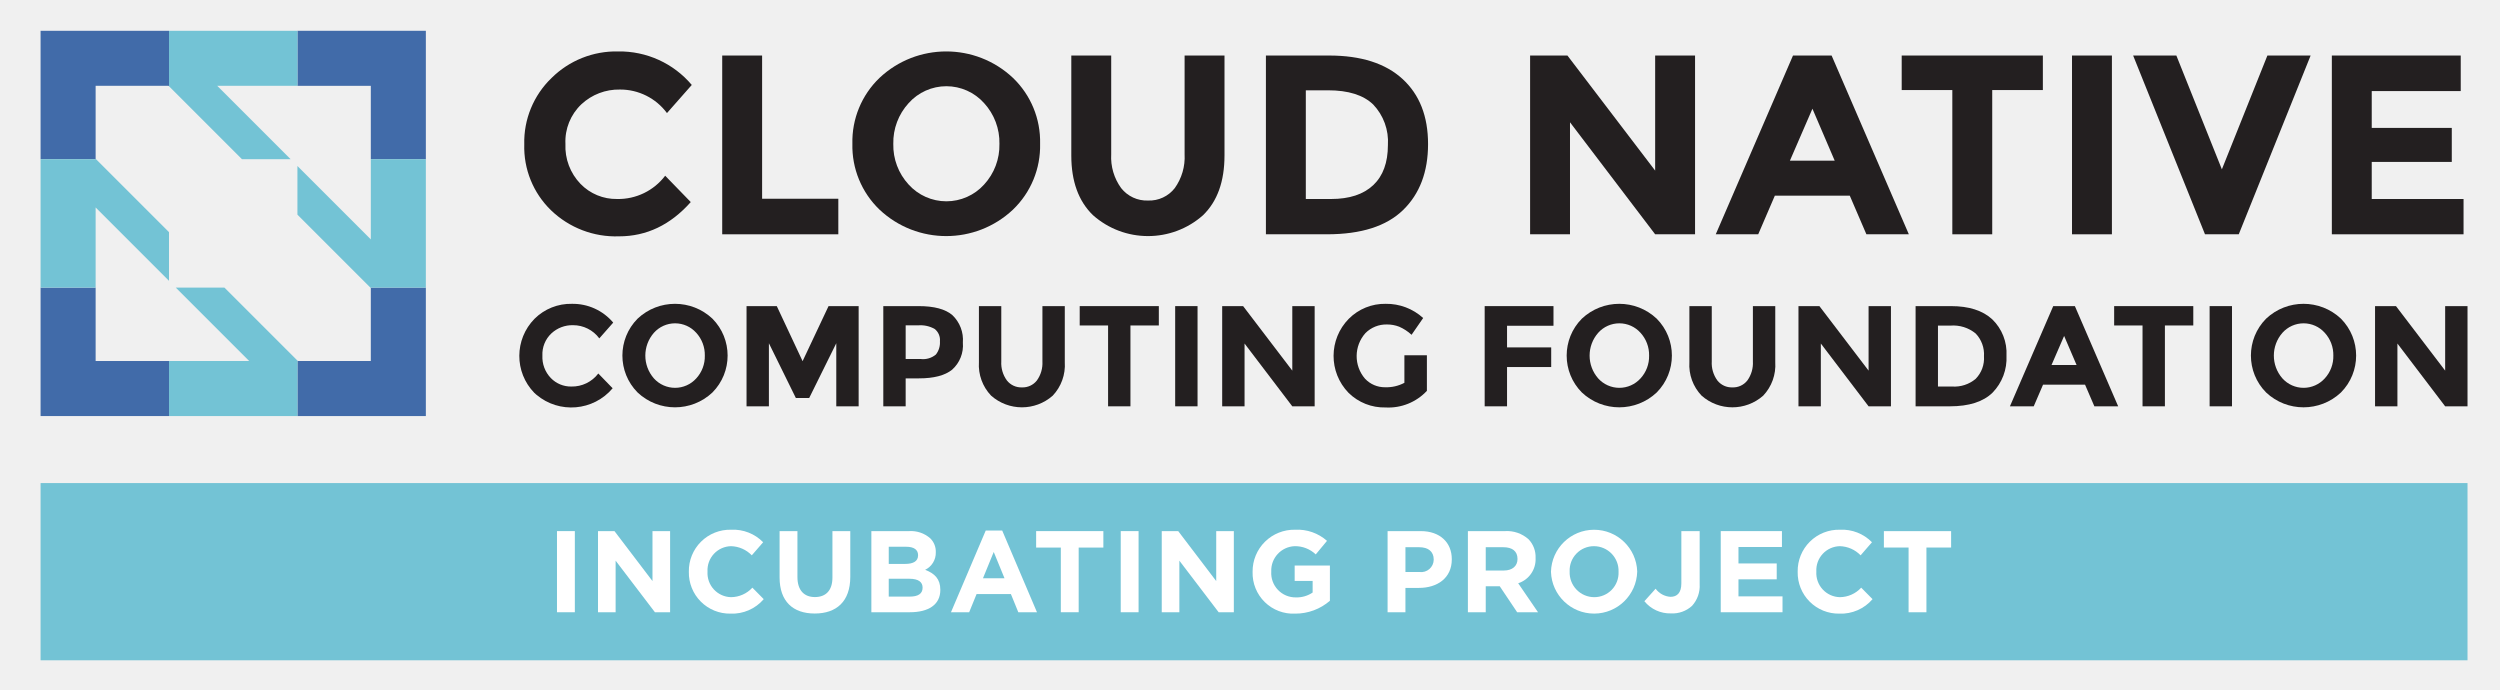
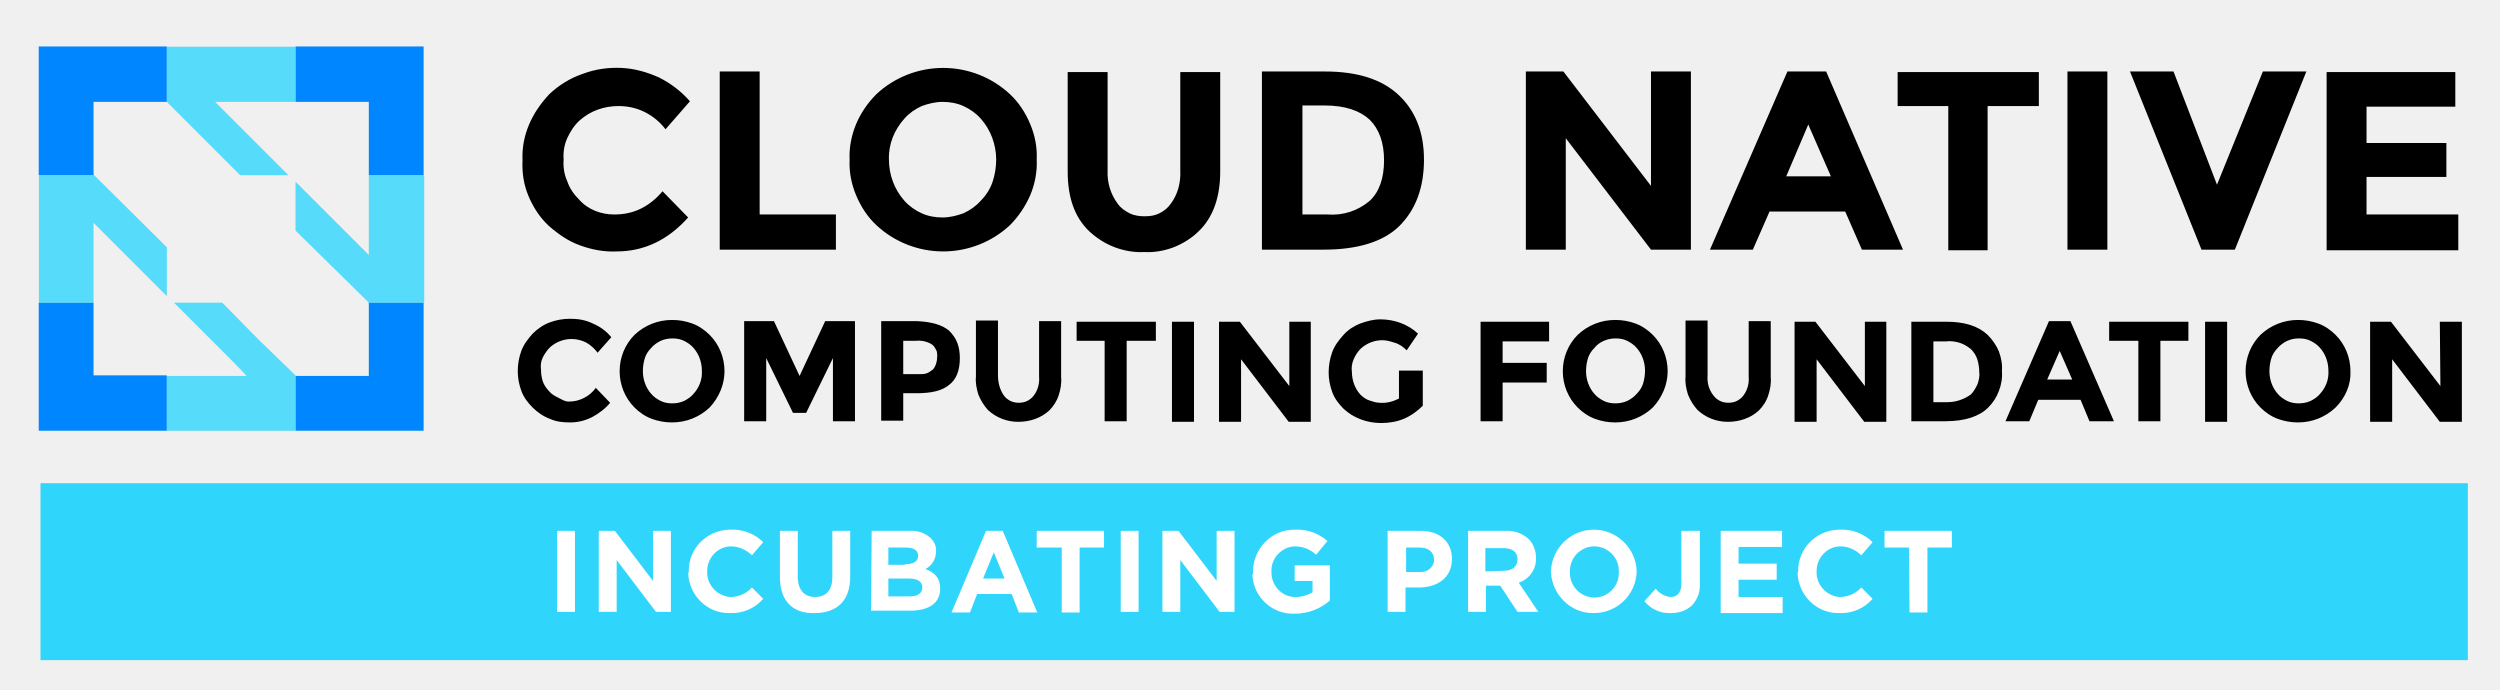
- <svg xmlns="http://www.w3.org/2000/svg" id="Layer_1" data-name="Layer 1" viewBox="0 0 419.64 115.792">
-   <defs>
-     <style>.cls-1{fill:#231f20;}.cls-2{fill:#416ba9;}.cls-3{fill:#73c3d5;}.cls-4{fill:#fff;}</style>
-   </defs>
-   <path class="cls-1" d="M103.584,33.403a9.882,9.882,0,0,0,8.071-3.906l4.293,4.422q-5.109,5.753-12.041,5.752A15.67,15.67,0,0,1,92.487,35.292a14.795,14.795,0,0,1-4.486-11.054,14.936,14.936,0,0,1,4.572-11.14A15.4,15.4,0,0,1,103.756,8.634a15.85,15.85,0,0,1,12.363,5.623l-4.164,4.722a9.757,9.757,0,0,0-7.899-3.949,9.207,9.207,0,0,0-6.461,2.468,8.6,8.6,0,0,0-2.683,6.654,9.077,9.077,0,0,0,2.533,6.718A8.356,8.356,0,0,0,103.584,33.403Z" />
-   <path class="cls-1" d="M121.228,39.328V9.321h6.697V33.36h12.793V39.328Z" />
-   <path class="cls-1" d="M170.037,35.185a16.35,16.35,0,0,1-22.409,0,14.822,14.822,0,0,1-4.55-11.054,14.824,14.824,0,0,1,4.55-11.054,16.349,16.349,0,0,1,22.409,0,14.826,14.826,0,0,1,4.55,11.054A14.824,14.824,0,0,1,170.037,35.185Zm-2.275-11.032a9.819,9.819,0,0,0-2.576-6.847,8.492,8.492,0,0,0-12.664,0,9.817,9.817,0,0,0-2.576,6.847,9.74,9.74,0,0,0,2.576,6.826,8.535,8.535,0,0,0,12.664,0A9.742,9.742,0,0,0,167.761,24.152Z" />
-   <path class="cls-1" d="M188.195,31.579a5.481,5.481,0,0,0,4.507,2.082,5.425,5.425,0,0,0,4.487-2.082,8.918,8.918,0,0,0,1.653-5.688V9.321h6.697V26.106q0,6.526-3.606,10.024a13.923,13.923,0,0,1-18.481-.021q-3.628-3.519-3.627-10.002V9.321h6.697V25.891A8.829,8.829,0,0,0,188.195,31.579Z" />
-   <path class="cls-1" d="M235.415,13.249q4.292,3.928,4.293,10.925,0,6.997-4.186,11.075-4.185,4.079-12.772,4.078H212.491V9.321h10.604Q231.122,9.321,235.415,13.249ZM230.5,31.085q2.468-2.318,2.469-6.739a9.021,9.021,0,0,0-2.469-6.804q-2.469-2.382-7.576-2.383h-3.735V33.403h4.25Q228.031,33.403,230.5,31.085Z" />
-   <path class="cls-1" d="M277.828,9.321h6.697V39.328h-6.697L263.533,20.525V39.328h-6.697V9.321h6.267l14.724,19.317Z" />
-   <path class="cls-1" d="M313.286,39.328l-2.79-6.482H297.917l-2.79,6.482h-7.127l12.965-30.007h6.481l12.965,30.007Zm-9.058-21.078-3.778,8.714H307.963Z" />
-   <path class="cls-1" d="M334.407,15.116V39.328h-6.697V15.116H319.21V9.321h23.696V15.116Z" />
-   <path class="cls-1" d="M347.799,9.321h6.698V39.328h-6.698Z" />
-   <path class="cls-1" d="M372.955,28.424l7.641-19.103h7.256L375.788,39.328h-5.666L358.059,9.321h7.256Z" />
-   <path class="cls-1" d="M413.049,9.321v5.967H398.11v6.182h13.436v5.709H398.11v6.225h15.411V39.328H391.413V9.321Z" />
-   <path class="cls-1" d="M95.906,64.883a5.54,5.54,0,0,0,4.524-2.189l2.406,2.478a9.078,9.078,0,0,1-12.792,1.088q-.183-.155-.358-.319a8.889,8.889,0,0,1,.048-12.44,8.631,8.631,0,0,1,6.268-2.503,8.885,8.885,0,0,1,6.93,3.153l-2.334,2.647a5.469,5.469,0,0,0-4.428-2.214,5.16,5.16,0,0,0-3.621,1.384,4.821,4.821,0,0,0-1.504,3.73,5.087,5.087,0,0,0,1.42,3.765A4.685,4.685,0,0,0,95.906,64.883Z" />
-   <path class="cls-1" d="M119.584,65.881a9.163,9.163,0,0,1-12.561,0,8.802,8.802,0,0,1,0-12.392,9.163,9.163,0,0,1,12.561,0A8.8,8.8,0,0,1,119.584,65.881Zm-1.275-6.184a5.505,5.505,0,0,0-1.444-3.838,4.761,4.761,0,0,0-7.099,0,5.809,5.809,0,0,0,0,7.664,4.785,4.785,0,0,0,7.099,0,5.459,5.459,0,0,0,1.444-3.826Z" />
-   <path class="cls-1" d="M140.375,57.615l-4.548,9.193h-2.238l-4.524-9.193V68.203h-3.754V51.383h5.077l4.332,9.24,4.356-9.24h5.053V68.203h-3.754Z" />
-   <path class="cls-1" d="M159.854,52.887a5.733,5.733,0,0,1,1.769,4.62A5.473,5.473,0,0,1,159.806,62.067q-1.817,1.444-5.547,1.444h-2.238v4.692h-3.754V51.383h5.944Q158.085,51.383,159.854,52.887Zm-2.755,6.618a3.238,3.238,0,0,0,.674-2.214,2.345,2.345,0,0,0-.878-2.069,4.825,4.825,0,0,0-2.731-.614h-2.142v5.655H154.548a3.352,3.352,0,0,0,2.551-.757Z" />
-   <path class="cls-1" d="M169.01,63.86a3.073,3.073,0,0,0,2.527,1.167A3.04,3.04,0,0,0,174.051,63.86a4.997,4.997,0,0,0,.926-3.188V51.383h3.754v9.409a7.468,7.468,0,0,1-2.021,5.619,7.802,7.802,0,0,1-10.359-.012,7.454,7.454,0,0,1-2.033-5.607V51.383h3.754V60.672A4.953,4.953,0,0,0,169.01,63.86Z" />
-   <path class="cls-1" d="M189.752,54.632V68.203h-3.754V54.632h-4.764V51.383H194.517v3.249Z" />
-   <path class="cls-1" d="M197.26,51.383h3.755V68.203h-3.755Z" />
-   <path class="cls-1" d="M216.919,51.383h3.754V68.203h-3.754L208.906,57.663V68.203h-3.755V51.383h3.514L216.919,62.212Z" />
-   <path class="cls-1" d="M235.736,59.637h3.777v5.968a8.83,8.83,0,0,1-6.93,2.791,8.554,8.554,0,0,1-6.22-2.455,8.889,8.889,0,0,1,.048-12.44,8.528,8.528,0,0,1,6.185-2.503,9.151,9.151,0,0,1,6.292,2.383l-1.949,2.816a7.464,7.464,0,0,0-2.082-1.36,5.587,5.587,0,0,0-2.057-.373,4.927,4.927,0,0,0-3.61,1.456,5.811,5.811,0,0,0-.06,7.652,4.545,4.545,0,0,0,3.357,1.432,6.452,6.452,0,0,0,3.249-.746Z" />
-   <path class="cls-1" d="M260.762,51.383v3.297H252.966v3.633h7.412v3.297h-7.412v6.593h-3.755V51.383Z" />
-   <path class="cls-1" d="M278.087,65.881a9.162,9.162,0,0,1-12.561,0,8.799,8.799,0,0,1,0-12.392,9.162,9.162,0,0,1,12.561,0A8.802,8.802,0,0,1,278.087,65.881Zm-1.275-6.184a5.505,5.505,0,0,0-1.444-3.838,4.761,4.761,0,0,0-7.099,0,5.807,5.807,0,0,0,0,7.664,4.785,4.785,0,0,0,7.099,0,5.459,5.459,0,0,0,1.444-3.826Z" />
-   <path class="cls-1" d="M288.266,63.86a3.075,3.075,0,0,0,2.527,1.167A3.04,3.04,0,0,0,293.308,63.86a4.997,4.997,0,0,0,.926-3.188V51.383h3.755v9.409a7.47,7.47,0,0,1-2.022,5.619,7.802,7.802,0,0,1-10.359-.012,7.452,7.452,0,0,1-2.034-5.607V51.383h3.755V60.672A4.953,4.953,0,0,0,288.266,63.86Z" />
-   <path class="cls-1" d="M313.653,51.383h3.754V68.203h-3.754L305.639,57.663V68.203h-3.755V51.383h3.514L313.653,62.212Z" />
-   <path class="cls-1" d="M334.395,53.584a7.888,7.888,0,0,1,2.406,6.125,8.267,8.267,0,0,1-2.346,6.208q-2.346,2.287-7.159,2.286h-5.752V51.383h5.944Q331.989,51.383,334.395,53.584Zm-2.756,9.998a4.934,4.934,0,0,0,1.384-3.777,5.058,5.058,0,0,0-1.384-3.815,5.92,5.92,0,0,0-4.248-1.335H325.299V64.883h2.382A5.565,5.565,0,0,0,331.639,63.583Z" />
-   <path class="cls-1" d="M351.552,68.203l-1.564-3.633h-7.051l-1.564,3.633h-3.994l7.268-16.82h3.633l7.267,16.82Zm-5.077-11.815-2.117,4.885h4.211Z" />
-   <path class="cls-1" d="M363.392,54.632V68.203h-3.755V54.632H354.873V51.383h13.284v3.249Z" />
-   <path class="cls-1" d="M370.898,51.383h3.755V68.203h-3.755Z" />
-   <path class="cls-1" d="M392.941,65.881a9.162,9.162,0,0,1-12.561,0,8.799,8.799,0,0,1,0-12.392,9.162,9.162,0,0,1,12.561,0A8.802,8.802,0,0,1,392.941,65.881Zm-1.275-6.184a5.505,5.505,0,0,0-1.444-3.838,4.761,4.761,0,0,0-7.099,0,5.807,5.807,0,0,0,0,7.664,4.785,4.785,0,0,0,7.099,0A5.459,5.459,0,0,0,391.665,59.697Z" />
-   <path class="cls-1" d="M410.434,51.383h3.754V68.203h-3.754L402.421,57.663V68.203h-3.755V51.383h3.514L410.434,62.212Z" />
-   <polygon class="cls-2" points="16.052 48.28 6.812 48.28 6.812 69.838 28.368 69.838 28.368 60.598 16.052 60.598 16.052 48.28" />
-   <polygon class="cls-2" points="62.243 48.349 62.243 60.598 49.994 60.598 49.926 60.53 49.926 69.838 71.482 69.838 71.482 48.28 62.174 48.28 62.243 48.349" />
-   <polygon class="cls-2" points="6.812 26.727 16.121 26.727 16.052 26.656 16.052 14.41 16.052 14.407 28.301 14.407 28.368 14.476 28.368 5.168 6.812 5.168 6.812 26.727" />
-   <polygon class="cls-2" points="49.926 5.168 49.926 14.407 62.243 14.407 62.243 26.727 71.482 26.727 71.482 5.168 49.926 5.168" />
-   <polygon class="cls-3" points="48.785 26.727 36.466 14.407 49.926 14.407 49.926 5.168 28.368 5.168 28.368 14.476 40.619 26.727 48.785 26.727" />
-   <polygon class="cls-3" points="37.675 48.28 29.51 48.28 39.717 58.488 41.829 60.598 37.609 60.598 28.368 60.598 28.368 69.838 49.926 69.838 49.926 60.53 43.8 54.405 37.675 48.28" />
-   <polygon class="cls-3" points="62.243 26.727 62.243 35.965 62.243 40.184 60.133 38.073 49.926 27.868 49.926 36.033 56.049 42.156 62.174 48.28 71.482 48.28 71.482 26.727 62.243 26.727" />
-   <polygon class="cls-3" points="28.368 38.972 16.121 26.727 6.812 26.727 6.812 48.28 16.052 48.28 16.052 34.822 28.368 47.138 28.368 38.972" />
-   <rect class="cls-3" x="6.812" y="81.087" width="407.376" height="29.746" />
-   <path class="cls-4" d="M93.494,89.15h2.996v13.619H93.494Z" />
-   <path class="cls-4" d="M100.379,89.15h2.763l6.381,8.386V89.15h2.957v13.619h-2.549l-6.595-8.658v8.658H100.379Z" />
-   <path class="cls-4" d="M115.628,95.998v-.039a6.922,6.922,0,0,1,7.101-7.042,7.026,7.026,0,0,1,5.37,2.101l-1.907,2.198a5.026,5.026,0,0,0-3.482-1.537,4.035,4.035,0,0,0-3.95,4.242v.038a4.044,4.044,0,0,0,3.95,4.28,4.915,4.915,0,0,0,3.58-1.595l1.907,1.926a6.962,6.962,0,0,1-5.583,2.432A6.875,6.875,0,0,1,115.628,95.998Z" />
-   <path class="cls-4" d="M130.858,96.932V89.15h2.996v7.705c0,2.218,1.109,3.366,2.937,3.366,1.829,0,2.938-1.109,2.938-3.269v-7.802h2.996v7.685c0,4.125-2.315,6.148-5.973,6.148C133.096,102.983,130.858,100.94,130.858,96.932Z" />
-   <path class="cls-4" d="M146.263,89.15h6.323a4.917,4.917,0,0,1,3.56,1.207,3.123,3.123,0,0,1,.934,2.314v.039a3.167,3.167,0,0,1-1.79,2.937c1.576.603,2.549,1.517,2.549,3.346v.039c0,2.49-2.023,3.735-5.097,3.735h-6.479ZM151.944,94.656c1.323,0,2.16-.428,2.16-1.44V93.177c0-.895-.7-1.4-1.965-1.4h-2.957V94.656Zm.798,5.486c1.323,0,2.12-.467,2.12-1.478v-.039c0-.914-.681-1.478-2.218-1.478h-3.463v2.995Z" />
-   <path class="cls-4" d="M165.462,89.052h2.763l5.837,13.716h-3.132l-1.245-3.054h-5.759l-1.245,3.054h-3.054Zm3.152,8.016-1.81-4.416L164.995,97.069Z" />
-   <path class="cls-4" d="M178.066,91.912h-4.144V89.15h11.284v2.762h-4.144v10.856h-2.996Z" />
-   <path class="cls-4" d="M188.121,89.15h2.996v13.619h-2.996Z" />
-   <path class="cls-4" d="M195.006,89.15h2.763l6.381,8.386V89.15h2.957v13.619h-2.549l-6.595-8.658v8.658H195.006Z" />
-   <path class="cls-4" d="M210.255,95.998v-.039a6.99,6.99,0,0,1,7.14-7.042,7.481,7.481,0,0,1,5.351,1.867l-1.888,2.276a5.013,5.013,0,0,0-3.56-1.381,4.091,4.091,0,0,0-3.91,4.242v.038a4.08,4.08,0,0,0,4.125,4.319,4.783,4.783,0,0,0,2.821-.817V97.516h-3.016V94.928h5.915v5.914a8.841,8.841,0,0,1-5.818,2.16A6.817,6.817,0,0,1,210.255,95.998Z" />
-   <path class="cls-4" d="M232.915,89.15h5.564c3.249,0,5.214,1.926,5.214,4.708v.039c0,3.152-2.452,4.786-5.506,4.786h-2.276v4.085h-2.996Zm5.37,6.867a2.108,2.108,0,0,0,2.373-2.062v-.039c0-1.342-.934-2.062-2.431-2.062h-2.315v4.163Z" />
-   <path class="cls-4" d="M246.395,89.15h6.226a5.427,5.427,0,0,1,3.969,1.382,4.275,4.275,0,0,1,1.167,3.112v.039a4.23,4.23,0,0,1-2.919,4.222l3.328,4.864h-3.502l-2.919-4.357H249.391v4.357h-2.996Zm6.031,6.615c1.459,0,2.296-.778,2.296-1.926v-.038c0-1.284-.894-1.946-2.354-1.946H249.391v3.91Z" />
-   <path class="cls-4" d="M260.341,95.998v-.039a7.241,7.241,0,0,1,14.475-.038v.038a7.241,7.241,0,0,1-14.475.039Zm11.343,0v-.039a4.137,4.137,0,0,0-4.125-4.28,4.073,4.073,0,0,0-4.085,4.242v.038a4.137,4.137,0,0,0,4.124,4.28A4.073,4.073,0,0,0,271.684,95.998Z" />
-   <path class="cls-4" d="M276.018,100.92l1.887-2.101a3.36,3.36,0,0,0,2.49,1.362c1.129,0,1.829-.681,1.829-2.256V89.15h3.074v8.911a4.946,4.946,0,0,1-1.283,3.638,4.868,4.868,0,0,1-3.541,1.265A5.567,5.567,0,0,1,276.018,100.92Z" />
-   <path class="cls-4" d="M288.836,89.15h10.273V91.815h-7.296v2.763h6.42V97.244h-6.42v2.86h7.393v2.665H288.836Z" />
-   <path class="cls-4" d="M301.751,95.998v-.039a6.922,6.922,0,0,1,7.101-7.042,7.027,7.027,0,0,1,5.37,2.101l-1.907,2.198a5.026,5.026,0,0,0-3.483-1.537,4.034,4.034,0,0,0-3.949,4.242v.038a4.044,4.044,0,0,0,3.949,4.28,4.915,4.915,0,0,0,3.58-1.595l1.907,1.926a6.962,6.962,0,0,1-5.584,2.432A6.874,6.874,0,0,1,301.751,95.998Z" />
-   <path class="cls-4" d="M320.366,91.912H316.222V89.15h11.284v2.762h-4.143v10.856h-2.996Z" />
+ <svg xmlns="http://www.w3.org/2000/svg" xmlns:xlink="http://www.w3.org/1999/xlink" version="1.1" id="Layer_1" x="0px" y="0px" viewBox="0 0 419.6 115.8" style="enable-background:new 0 0 419.6 115.8;" xml:space="preserve">
+   <style type="text/css">
+ 	.st0{opacity:0.8;fill:#00CEFF;enable-background:new    ;}
+ 	.st1{fill:#FFFFFF;}
+ 	.st2{clip-path:url(#SVGID_00000144336962581340834590000014602705219930575003_);}
+ 	.st3{fill:#0086FF;}
+ 	.st4{opacity:0.8;}
+ </style>
+   <rect x="6.8" y="81.1" class="st0" width="407.4" height="29.7" />
+   <path class="st1" d="M93.5,89.1h3v13.6h-3V89.1z" />
+   <path class="st1" d="M100.4,89.1h2.8l6.4,8.4v-8.4h3v13.6h-2.5l-6.6-8.7v8.7h-3V89.1z" />
+   <path class="st1" d="M115.6,96L115.6,96c-0.1-3.9,3-7,6.8-7.1c0.1,0,0.2,0,0.3,0c2-0.1,4,0.7,5.4,2.1l-1.9,2.2  c-0.9-0.9-2.2-1.5-3.5-1.5c-2.2,0-4,1.9-4,4.1c0,0,0,0.1,0,0.1v0c-0.1,2.2,1.6,4.1,3.8,4.3c0,0,0.1,0,0.1,0c1.4,0,2.7-0.6,3.6-1.6  l1.9,1.9c-1.4,1.6-3.4,2.5-5.6,2.4c-3.8,0.1-6.9-3-7-6.8C115.6,96.2,115.6,96.1,115.6,96z" />
+   <path class="st1" d="M130.9,96.9v-7.8h3v7.7c0,2.2,1.1,3.4,2.9,3.4c1.8,0,2.9-1.1,2.9-3.3v-7.8h3v7.7c0,4.1-2.3,6.1-6,6.1  C133.1,103,130.9,100.9,130.9,96.9z" />
+   <path class="st1" d="M146.3,89.1h6.3c1.3-0.1,2.6,0.3,3.6,1.2c0.6,0.6,1,1.4,0.9,2.3v0c0,1.2-0.7,2.4-1.8,2.9  c1.6,0.6,2.5,1.5,2.5,3.3v0c0,2.5-2,3.7-5.1,3.7h-6.5L146.3,89.1z M151.9,94.7c1.3,0,2.2-0.4,2.2-1.4v0c0-0.9-0.7-1.4-2-1.4h-3v2.9  H151.9z M152.7,100.1c1.3,0,2.1-0.5,2.1-1.5v0c0-0.9-0.7-1.5-2.2-1.5h-3.5v3L152.7,100.1z" />
+   <path class="st1" d="M165.5,89.1h2.8l5.8,13.7h-3.1l-1.2-3.1h-5.8l-1.2,3.1h-3.1L165.5,89.1z M168.6,97.1l-1.8-4.4l-1.8,4.4H168.6z" />
+   <path class="st1" d="M178.1,91.9h-4.1v-2.8h11.3v2.8h-4.1v10.9h-3V91.9z" />
+   <path class="st1" d="M188.1,89.1h3v13.6h-3V89.1z" />
+   <path class="st1" d="M195,89.1h2.8l6.4,8.4v-8.4h3v13.6h-2.5l-6.6-8.7v8.7h-3V89.1z" />
+   <path class="st1" d="M210.3,96L210.3,96c0-3.9,3.1-7.1,6.9-7.1c0.1,0,0.1,0,0.2,0c2-0.1,3.9,0.6,5.4,1.9l-1.9,2.3  c-1-0.9-2.2-1.4-3.6-1.4c-2.2,0.1-4,2-3.9,4.2v0c-0.1,2.2,1.6,4.2,3.8,4.3c0.1,0,0.2,0,0.3,0c1,0,2-0.3,2.8-0.8v-1.9h-3v-2.6h5.9  v5.9c-1.6,1.4-3.7,2.2-5.8,2.2c-3.8,0.2-7-2.7-7.2-6.5C210.3,96.4,210.3,96.2,210.3,96z" />
+   <path class="st1" d="M232.9,89.1h5.6c3.2,0,5.2,1.9,5.2,4.7v0c0,3.2-2.5,4.8-5.5,4.8h-2.3v4.1h-3L232.9,89.1z M238.3,96  c1.2,0.1,2.2-0.7,2.4-1.8c0-0.1,0-0.2,0-0.2v0c0-1.3-0.9-2.1-2.4-2.1h-2.3V96L238.3,96z" />
+   <path class="st1" d="M246.4,89.1h6.2c1.5-0.1,2.9,0.4,4,1.4c0.8,0.8,1.2,2,1.2,3.1v0c0.1,1.9-1.1,3.6-2.9,4.2l3.3,4.9h-3.5l-2.9-4.4  h-2.4v4.4h-3L246.4,89.1z M252.4,95.8c1.5,0,2.3-0.8,2.3-1.9v0c0-1.3-0.9-1.9-2.4-1.9h-3v3.9L252.4,95.8z" />
+   <path class="st1" d="M260.3,96L260.3,96c0.1-4,3.4-7.2,7.4-7.1c3.8,0.1,6.9,3.2,7,7v0c-0.1,4-3.4,7.1-7.4,7  C263.6,102.9,260.5,99.8,260.3,96z M271.7,96L271.7,96c0.1-2.3-1.7-4.2-4-4.3c0,0-0.1,0-0.1,0c-2.2,0-4.1,1.8-4.1,4.1  c0,0.1,0,0.1,0,0.2v0c-0.1,2.3,1.7,4.2,4,4.3c0,0,0.1,0,0.1,0c2.2,0,4.1-1.8,4.1-4.1C271.7,96.1,271.7,96.1,271.7,96z" />
+   <path class="st1" d="M276,100.9l1.9-2.1c0.6,0.8,1.5,1.3,2.5,1.4c1.1,0,1.8-0.7,1.8-2.3v-8.8h3.1v8.9c0.1,1.3-0.4,2.6-1.3,3.6  c-1,0.9-2.2,1.3-3.5,1.3C278.8,103,277.1,102.3,276,100.9z" />
+   <path class="st1" d="M288.8,89.1h10.3v2.7h-7.3v2.8h6.4v2.7h-6.4v2.9h7.4v2.7h-10.4V89.1z" />
+   <path class="st1" d="M301.8,96L301.8,96c-0.1-3.9,3-7,6.8-7.1c0.1,0,0.2,0,0.3,0c2-0.1,4,0.7,5.4,2.1l-1.9,2.2  c-0.9-0.9-2.2-1.5-3.5-1.5c-2.2,0-4,1.9-4,4.1c0,0,0,0.1,0,0.1v0c-0.1,2.2,1.6,4.1,3.8,4.3c0,0,0.1,0,0.1,0c1.4,0,2.7-0.6,3.6-1.6  l1.9,1.9c-1.4,1.6-3.4,2.5-5.6,2.4c-3.8,0.1-6.9-3-7-6.8C301.7,96.2,301.7,96.1,301.8,96z" />
+   <path class="st1" d="M320.4,91.9h-4.1v-2.8h11.3v2.8h-4.1v10.9h-3L320.4,91.9z" />
+   <g>
+     <g>
+       <defs>
+         <rect id="SVGID_1_" x="6.5" y="7.8" width="406.7" height="64.5" />
+       </defs>
+       <clipPath id="SVGID_00000102523614798037916730000011655080348971006104_">
+         <use xlink:href="#SVGID_1_" style="overflow:visible;" />
+       </clipPath>
+       <g style="clip-path:url(#SVGID_00000102523614798037916730000011655080348971006104_);">
+         <path d="M103.1,36c1.6,0,3.1-0.3,4.5-1c1.4-0.7,2.6-1.7,3.6-2.9l4.3,4.4c-3.4,3.8-7.4,5.7-12,5.7c-2.1,0.1-4.2-0.3-6.1-1     c-2-0.7-3.7-1.9-5.3-3.3c-1.5-1.4-2.6-3.1-3.4-5c-0.8-1.9-1.1-3.9-1-6c-0.1-2.1,0.3-4.1,1.1-6c0.8-1.9,2-3.6,3.4-5.1     c1.6-1.5,3.5-2.7,5.6-3.4c2.1-0.8,4.3-1.1,6.5-1c2.2,0.1,4.3,0.7,6.3,1.6c2,1,3.7,2.3,5.2,4l-4.1,4.7c-0.9-1.2-2.1-2.2-3.5-2.9     c-1.4-0.7-2.9-1-4.4-1c-2.4,0-4.7,0.8-6.5,2.4c-0.9,0.8-1.6,1.9-2.1,3c-0.5,1.1-0.7,2.4-0.6,3.6c-0.1,1.2,0.1,2.5,0.6,3.6     c0.4,1.2,1.1,2.2,2,3.1C98.7,35.2,100.9,36,103.1,36z M120.8,41.9V12h6.7v24h12.8v5.9H120.8z M169.5,37.8c-3,2.8-7,4.4-11.2,4.4     s-8.2-1.6-11.2-4.4c-1.5-1.4-2.6-3.1-3.4-5c-0.8-1.9-1.2-3.9-1.1-6c-0.1-2,0.3-4.1,1.1-6c0.8-1.9,2-3.6,3.4-5     c3-2.8,7-4.4,11.2-4.4s8.2,1.6,11.2,4.4c1.5,1.4,2.6,3.1,3.4,5c0.8,1.9,1.2,3.9,1.1,6c0.1,2-0.3,4.1-1.1,6     C172.1,34.6,171,36.3,169.5,37.8z M167.2,26.8c0-2.5-0.9-5-2.6-6.9c-0.8-0.9-1.8-1.6-2.9-2.1c-1.1-0.5-2.3-0.7-3.5-0.7     c-1.2,0-2.4,0.3-3.5,0.7c-1.1,0.5-2.1,1.2-2.9,2.1c-1.7,1.9-2.7,4.3-2.6,6.9c0,2.5,0.9,5,2.6,6.9c0.8,0.9,1.8,1.6,2.9,2.1     c1.1,0.5,2.3,0.7,3.5,0.7c1.2,0,2.4-0.3,3.5-0.7c1.1-0.5,2.1-1.2,2.9-2.1c0.9-0.9,1.6-2,2-3.2C167,29.3,167.2,28,167.2,26.8z      M187.6,34.2c0.5,0.7,1.2,1.2,2,1.6c0.8,0.4,1.7,0.5,2.5,0.5c0.9,0,1.7-0.1,2.5-0.5c0.8-0.4,1.4-0.9,1.9-1.6     c1.2-1.6,1.7-3.6,1.6-5.6V12.1h6.7v16.7c0,4.3-1.2,7.7-3.6,10c-1.2,1.2-2.7,2.1-4.2,2.7c-1.6,0.6-3.3,0.9-4.9,0.8     c-1.7,0.1-3.4-0.2-5-0.8c-1.6-0.6-3-1.5-4.3-2.7c-2.4-2.3-3.6-5.6-3.6-10V12.1h6.7v16.5C185.8,30.6,186.4,32.6,187.6,34.2z      M234.7,15.9c2.8,2.6,4.3,6.2,4.3,10.9s-1.4,8.4-4.1,11.1c-2.7,2.7-7.1,4-12.7,4h-10.4V12h10.6C227.8,12,231.9,13.3,234.7,15.9z      M229.9,33.7c1.6-1.5,2.4-3.8,2.4-6.8c0-2.9-0.8-5.2-2.4-6.8c-1.6-1.5-4.1-2.4-7.6-2.4h-3.7V36h4.2     C225.4,36.2,227.9,35.4,229.9,33.7z M277.1,12h6.7v29.9h-6.7l-14.3-18.7v18.7h-6.7V12h6.3l14.7,19.2V12z M312.5,41.9l-2.8-6.4     H297l-2.8,6.4h-7.2L300,12h6.5l12.9,29.9H312.5z M303.5,20.9l-3.7,8.7h7.5L303.5,20.9z M333.6,17.8V42H327V17.8h-8.5v-5.7h23.7     v5.7H333.6z M347,12h6.7v29.9H347V12z M372.1,31l7.7-19h7.3l-12,29.9h-5.6l-12-29.9h7.3L372.1,31z M412.1,12v5.9h-14.9v6.1h13.4     v5.7h-13.4V36h15.4V42h-22.1V12.1h21.6V12z M95.5,67.4c0.9,0,1.7-0.2,2.5-0.6c0.8-0.4,1.5-1,2-1.7l2.4,2.5c-0.8,1-1.9,1.8-3,2.4     c-1.2,0.6-2.4,0.9-3.7,0.9c-1.2,0-2.3-0.1-3.4-0.6c-1.1-0.4-2.1-1.1-2.9-1.9c-0.8-0.8-1.5-1.7-1.9-2.8c-0.4-1.1-0.6-2.2-0.6-3.3     c0-1.2,0.2-2.3,0.6-3.4c0.4-1.1,1.1-2,1.9-2.9c0.8-0.8,1.8-1.5,2.9-1.9c1.1-0.4,2.2-0.6,3.4-0.6c1.3,0,2.6,0.2,3.8,0.8     c1.2,0.5,2.3,1.3,3.1,2.3l-2.3,2.6c-0.5-0.7-1.2-1.3-1.9-1.7c-0.8-0.4-1.6-0.6-2.5-0.6c-1.3,0-2.6,0.5-3.6,1.4     c-0.5,0.5-0.9,1.1-1.2,1.7c-0.3,0.6-0.4,1.3-0.3,2c0,0.7,0.1,1.4,0.3,2c0.2,0.6,0.6,1.2,1.1,1.7c0.4,0.5,1,0.8,1.6,1.1     S94.8,67.4,95.5,67.4z M119.1,68.4c-1.7,1.6-3.9,2.5-6.3,2.5c-1.2,0-2.3-0.2-3.4-0.6c-1.1-0.4-2.1-1.1-2.9-1.9     c-1.6-1.6-2.5-3.8-2.5-6.1c0-2.3,0.9-4.5,2.5-6.1c1.7-1.6,3.9-2.5,6.3-2.5c1.2,0,2.3,0.2,3.4,0.6c1.1,0.4,2.1,1.1,2.9,1.9     c1.6,1.6,2.5,3.8,2.5,6.1C121.6,64.5,120.7,66.7,119.1,68.4z M117.8,62.2c0-1.4-0.5-2.8-1.4-3.8c-0.4-0.5-1-0.9-1.6-1.2     c-0.6-0.3-1.3-0.4-1.9-0.4c-0.7,0-1.3,0.1-2,0.4c-0.6,0.3-1.2,0.7-1.6,1.2c-0.5,0.5-0.9,1.1-1.1,1.8c-0.2,0.7-0.3,1.4-0.3,2.1     c0,1.4,0.5,2.8,1.4,3.8c0.4,0.5,1,0.9,1.6,1.2c0.6,0.3,1.3,0.4,1.9,0.4c0.7,0,1.3-0.1,2-0.4c0.6-0.3,1.2-0.7,1.6-1.2     C117.4,65,117.9,63.6,117.8,62.2z M139.8,60.1l-4.5,9.2h-2.2l-4.5-9.2v10.6h-3.7V53.9h5l4.3,9.2l4.3-9.2h5v16.8h-3.7V60.1z      M159.3,55.5c0.6,0.6,1.1,1.3,1.4,2.1c0.3,0.8,0.4,1.7,0.4,2.5c0,2.1-0.6,3.6-1.8,4.5c-1.2,1-3,1.4-5.5,1.4h-2.2v4.6h-3.7V53.9h6     C156.3,54,158.1,54.5,159.3,55.5z M156.6,62c0.5-0.6,0.7-1.4,0.7-2.2c0-0.4,0-0.8-0.2-1.1c-0.2-0.4-0.4-0.7-0.7-0.9     c-0.8-0.5-1.8-0.7-2.7-0.6h-2.1v5.6h2.5c0.5,0,0.9,0,1.3-0.1C155.8,62.6,156.2,62.3,156.6,62z M168.5,66.4     c0.3,0.4,0.7,0.7,1.1,0.9c0.4,0.2,0.9,0.3,1.4,0.3c0.5,0,1-0.1,1.4-0.3c0.4-0.2,0.8-0.5,1.1-0.9c0.7-0.9,1-2.1,0.9-3.2v-9.3h3.7     v9.4c0.1,1-0.1,2.1-0.4,3c-0.3,1-0.9,1.9-1.6,2.6c-1.4,1.3-3.3,1.9-5.2,1.9c-1.9,0-3.7-0.7-5.1-2c-0.7-0.8-1.2-1.6-1.6-2.6     c-0.3-1-0.5-2-0.4-3v-9.4h3.7V63C167.5,64.2,167.8,65.4,168.5,66.4z M189.1,57.2v13.5h-3.7V57.2h-4.7V54H194v3.2H189.1z      M196.7,54h3.7v16.8h-3.7V54z M216.3,54h3.7v16.8h-3.7l-8-10.5v10.5h-3.7V54h3.5l8.3,10.8V54H216.3z M235.1,62.2h3.7v5.9     c-0.9,0.9-2,1.7-3.2,2.2c-1.2,0.5-2.5,0.7-3.8,0.7c-2.3,0-4.6-0.8-6.3-2.4c-0.8-0.8-1.5-1.7-1.9-2.8c-0.4-1.1-0.6-2.2-0.6-3.3     c0-1.1,0.2-2.3,0.6-3.4c0.4-1.1,1.1-2,1.9-2.9s1.8-1.5,2.8-1.9c1.1-0.4,2.2-0.7,3.4-0.7c2.3,0,4.6,0.8,6.3,2.4l-1.9,2.8     c-0.6-0.6-1.3-1.1-2.1-1.3c-0.6-0.2-1.3-0.4-2-0.4c-1.3,0-2.6,0.5-3.6,1.4c-0.5,0.5-0.9,1.1-1.2,1.8c-0.3,0.7-0.4,1.4-0.3,2.1     c0,1.4,0.5,2.8,1.4,3.8c0.4,0.4,0.9,0.8,1.5,1s1.2,0.4,1.8,0.4c1.1,0.1,2.2-0.2,3.2-0.7v-4.7H235.1z M260,54v3.3h-7.8v3.6h7.4     v3.3h-7.4v6.5h-3.7V54H260z M277.4,68.4c-1.7,1.6-3.9,2.5-6.3,2.5c-1.2,0-2.3-0.2-3.4-0.6s-2.1-1.1-2.9-1.9     c-1.6-1.6-2.5-3.8-2.5-6.1c0-2.3,0.9-4.5,2.5-6.1c1.7-1.6,3.9-2.5,6.3-2.5c1.2,0,2.3,0.2,3.4,0.6c1.1,0.4,2.1,1.1,2.9,1.9     c1.6,1.6,2.5,3.8,2.5,6.1C279.9,64.5,279,66.7,277.4,68.4z M276.1,62.2c0-1.4-0.5-2.8-1.4-3.8c-0.4-0.5-1-0.9-1.6-1.2     c-0.6-0.3-1.3-0.4-1.9-0.4c-0.7,0-1.3,0.1-2,0.4s-1.2,0.7-1.6,1.2c-0.5,0.5-0.9,1.1-1.1,1.8c-0.2,0.7-0.3,1.4-0.3,2.1     c0,1.4,0.5,2.8,1.4,3.8c0.4,0.5,1,0.9,1.6,1.2c0.6,0.3,1.3,0.4,1.9,0.4c0.7,0,1.3-0.1,2-0.4c0.6-0.3,1.2-0.7,1.6-1.2     c0.5-0.5,0.9-1.1,1.1-1.8C276,63.6,276.1,62.9,276.1,62.2z M287.6,66.4c0.3,0.4,0.7,0.7,1.1,0.9c0.4,0.2,0.9,0.3,1.4,0.3     s1-0.1,1.4-0.3c0.4-0.2,0.8-0.5,1.1-0.9c0.7-0.9,1-2.1,0.9-3.2v-9.3h3.7v9.4c0.1,1-0.1,2.1-0.4,3c-0.3,1-0.9,1.9-1.6,2.6     c-1.4,1.3-3.3,1.9-5.2,1.9c-1.9,0-3.7-0.7-5.1-2c-0.7-0.8-1.2-1.6-1.6-2.6c-0.3-1-0.5-2-0.4-3v-9.4h3.7V63     C286.5,64.2,286.8,65.4,287.6,66.4z M312.9,54h3.7v16.8h-3.7l-8-10.5v10.5h-3.7V54h3.5l8.3,10.8V54H312.9z M333.6,56.2     c0.8,0.8,1.5,1.8,1.9,2.8c0.4,1.1,0.6,2.2,0.5,3.3c0.1,1.1-0.1,2.3-0.5,3.3c-0.4,1.1-1,2-1.8,2.8c-1.5,1.5-3.9,2.3-7.2,2.3h-5.7     V54h5.9C329.7,54,332,54.7,333.6,56.2z M330.8,66.2c0.5-0.5,0.8-1.1,1.1-1.7c0.2-0.6,0.4-1.3,0.3-2c0-0.7-0.1-1.4-0.3-2.1     c-0.2-0.7-0.6-1.3-1.1-1.8c-0.6-0.5-1.3-0.9-2-1.1c-0.7-0.2-1.5-0.3-2.2-0.2h-2.1v10.2h2.4C328.3,67.5,329.7,67,330.8,66.2z      M350.7,70.7l-1.5-3.6h-7.1l-1.5,3.6h-4l7.3-16.8h3.6l7.3,16.8H350.7z M345.7,58.9l-2.1,4.8h4.2L345.7,58.9z M362.6,57.2v13.5     h-3.7V57.2H354V54h13.3v3.2H362.6z M370.1,54h3.7v16.8h-3.7V54z M392,68.4c-1.7,1.6-3.9,2.5-6.3,2.5c-1.2,0-2.3-0.2-3.4-0.6     s-2.1-1.1-2.9-1.9c-1.6-1.6-2.5-3.8-2.5-6.1c0-2.3,0.9-4.5,2.5-6.1c1.7-1.6,3.9-2.5,6.3-2.5c1.2,0,2.3,0.2,3.4,0.6     c1.1,0.4,2.1,1.1,2.9,1.9c1.6,1.6,2.5,3.8,2.5,6.1C394.6,64.5,393.7,66.7,392,68.4z M390.8,62.2c0-1.4-0.5-2.8-1.4-3.8     c-0.4-0.5-1-0.9-1.6-1.2c-0.6-0.3-1.3-0.4-1.9-0.4c-0.7,0-1.3,0.1-2,0.4c-0.6,0.3-1.2,0.7-1.6,1.2c-0.5,0.5-0.9,1.1-1.1,1.8     c-0.2,0.7-0.3,1.4-0.3,2.1c0,1.4,0.5,2.8,1.4,3.8c0.4,0.5,1,0.9,1.6,1.2c0.6,0.3,1.3,0.4,1.9,0.4c0.7,0,1.3-0.1,2-0.4     c0.6-0.3,1.2-0.7,1.6-1.2C390.4,65,390.9,63.6,390.8,62.2z M409.5,54h3.7v16.8h-3.7l-8-10.5v10.5h-3.7V54h3.5l8.3,10.8L409.5,54z     " />
+         <path class="st3" d="M15.7,50.8H6.5v21.5H28v-9.3H15.7V50.8z M61.9,50.9v12.2H49.6v9.3h21.5V50.8h-9.3L61.9,50.9z M6.5,29.4h9.3     l-0.1-0.1V17.1H28V7.8H6.5V29.4z M49.6,7.8v9.3h12.3v12.3h9.2V7.8H49.6z" />
+         <g class="st4">
+           <path class="st0" d="M48.4,29.4L36.1,17.1h13.5V7.8H28v9.3l12.3,12.3H48.4z M37.3,50.8h-8.1L39.4,61l2,2.1H28v9.3h21.6V63      l-6.2-6L37.3,50.8z M61.9,29.4v13.4l-2.1-2.1L49.6,30.5v8.2l6.1,6l6.2,6.1h9.3V29.4H61.9z M28,41.5L15.8,29.4H6.5v21.4h9.2V37.4      L28,49.7V41.5z" />
+         </g>
+       </g>
+     </g>
+   </g>
</svg>
